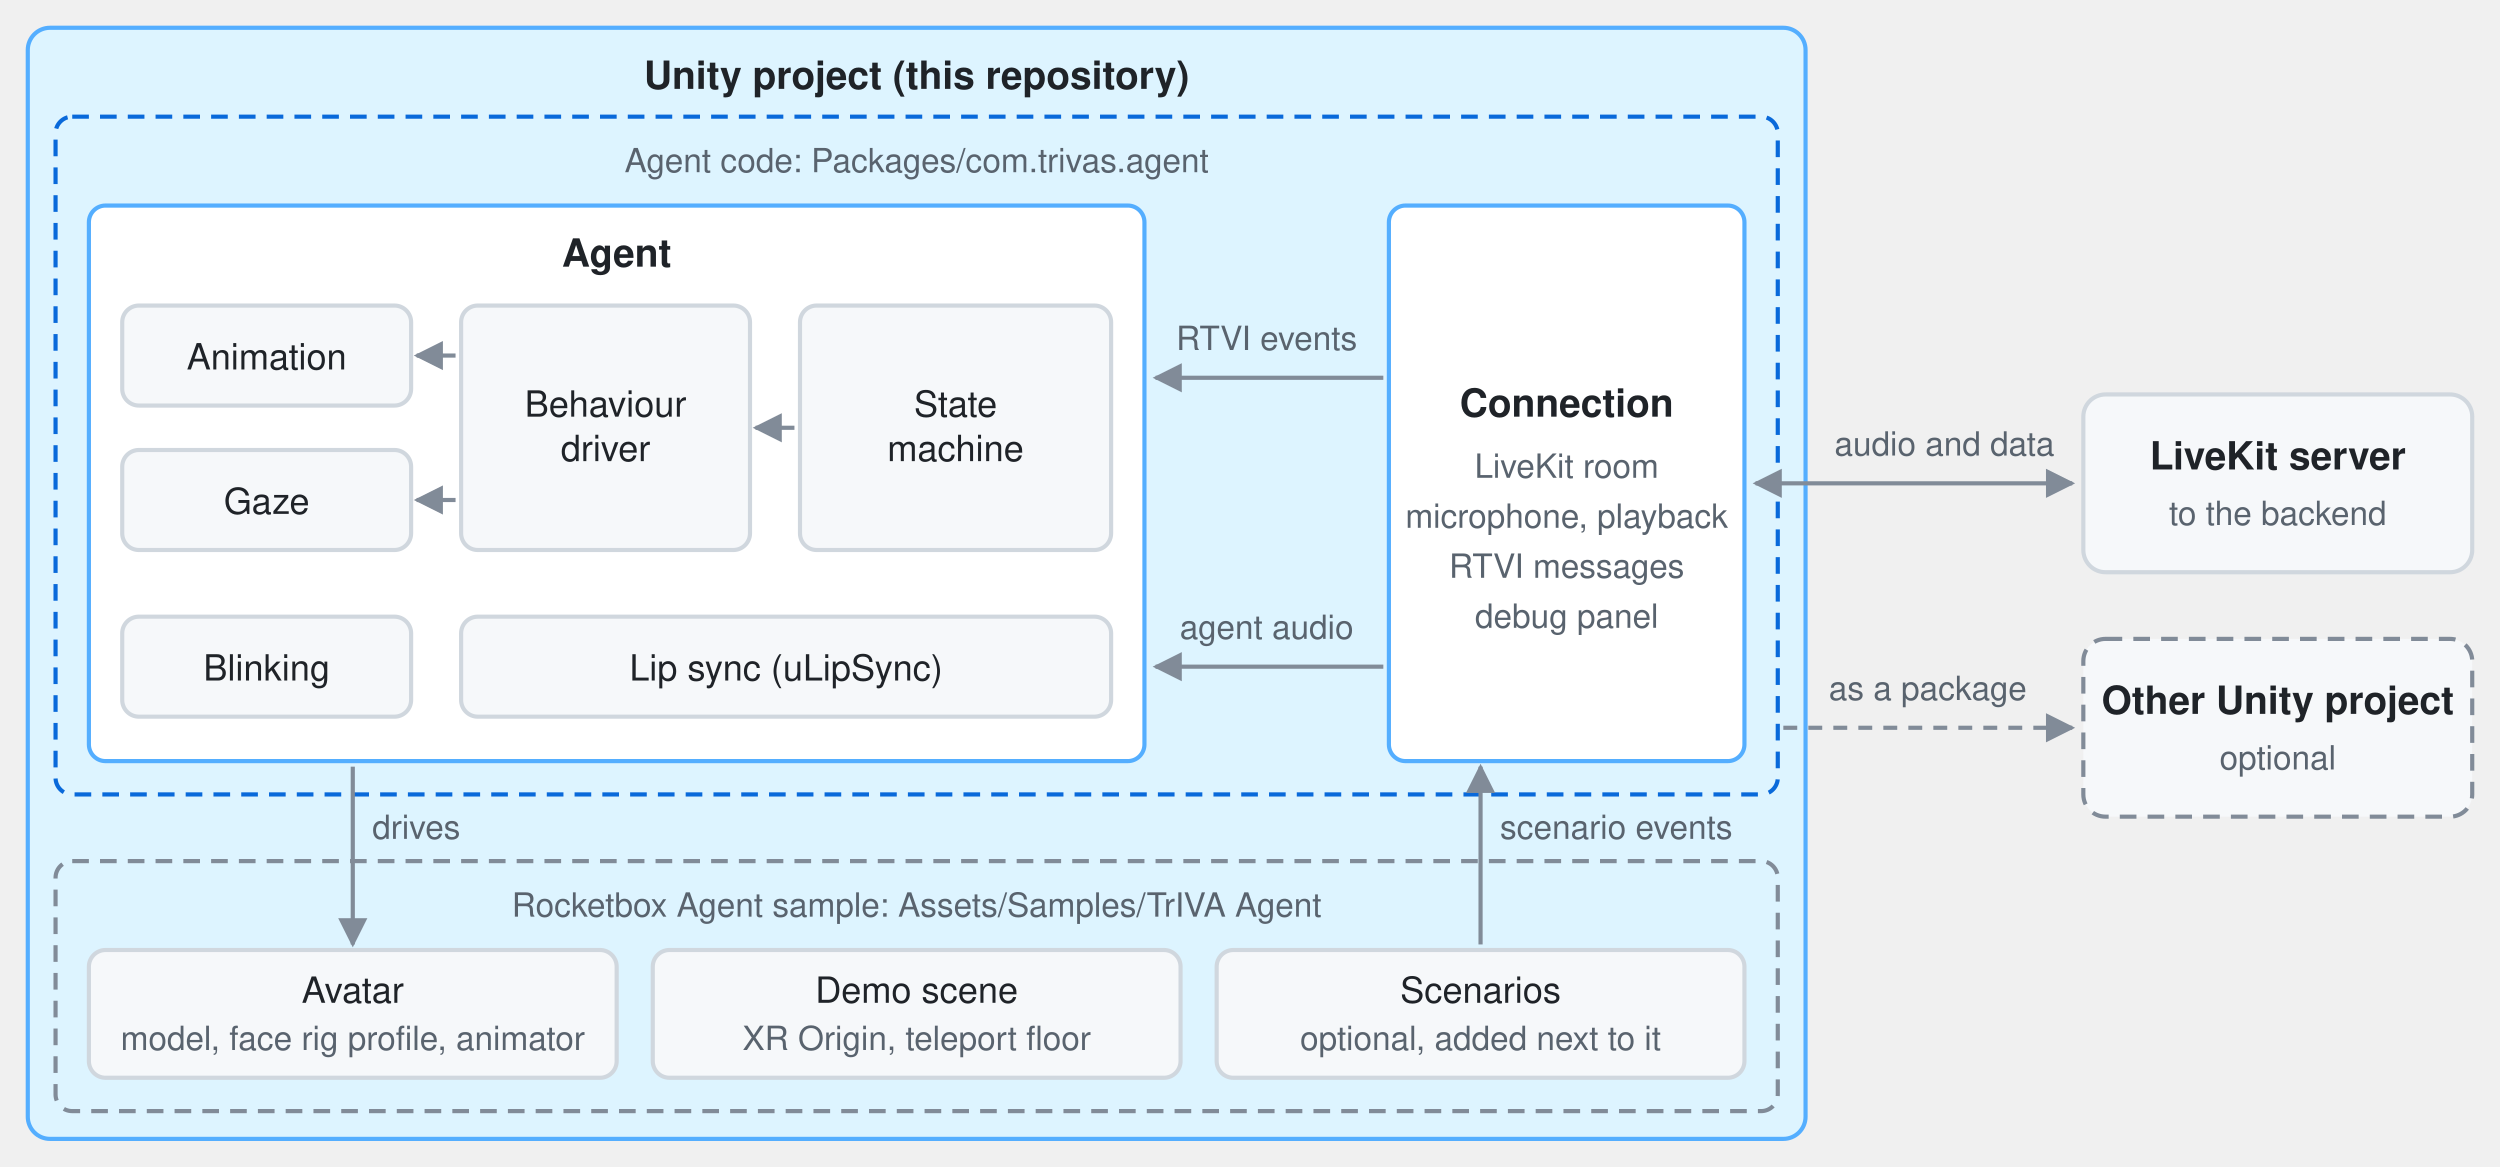
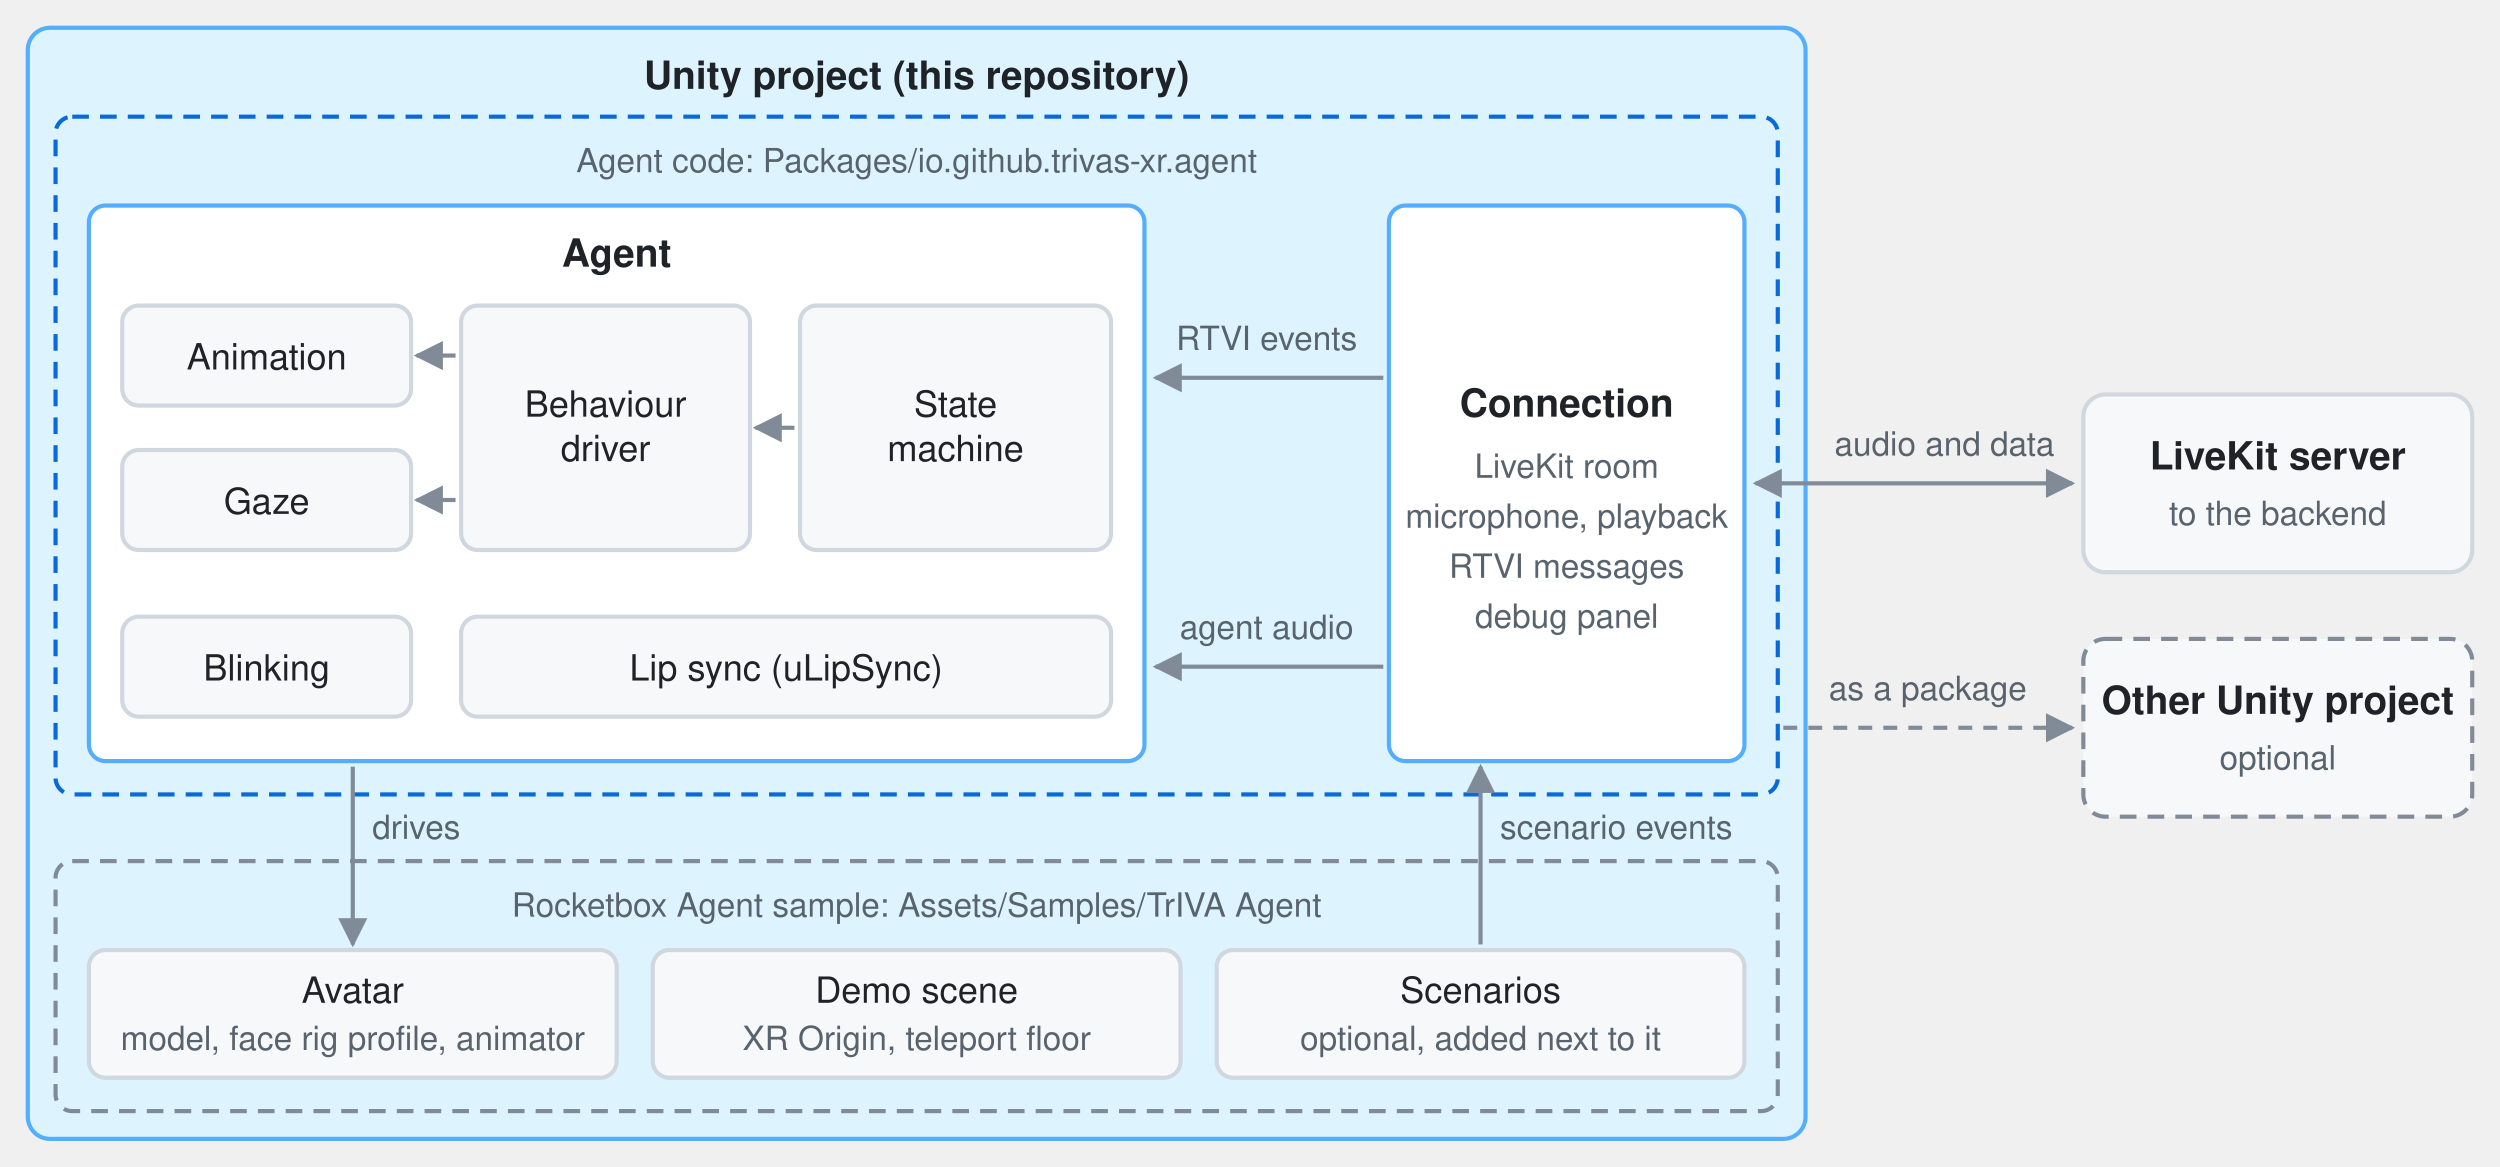
<svg xmlns="http://www.w3.org/2000/svg" width="900" height="420" viewBox="0 0 900 420" role="img" aria-labelledby="title">
  <style>
    text { font-family: -apple-system, "Segoe UI", Helvetica, Arial, sans-serif; fill: #1f2328; text-anchor: middle; }
    .name { font-size: 14px; font-weight: 600; }
    .part { font-size: 13px; }
    .sub { font-size: 12px; fill: #59636e; }
    .label { font-size: 12px; fill: #59636e; }
    .start { text-anchor: start; }
    .box { fill: #f6f8fa; stroke: #d0d7de; stroke-width: 1.5; }
    .client { fill: #ddf4ff; stroke: #54aeff; stroke-width: 1.5; }
    .stage { fill: #ffffff; stroke: #54aeff; stroke-width: 1.5; }
    .repo { fill: none; stroke: #0969da; stroke-width: 1.5; stroke-dasharray: 6 4; }
    .host { fill: none; stroke: #818b98; stroke-width: 1.5; stroke-dasharray: 6 4; }
    .other { fill: #f6f8fa; stroke: #818b98; stroke-width: 1.5; stroke-dasharray: 6 4; }
    .link { stroke: #818b98; stroke-width: 1.5; fill: none; }
    .dashed { stroke-dasharray: 5 4; }
    .head { fill: #818b98; }
    @media (prefers-color-scheme: dark) {
      text { fill: #e6edf3; }
      .sub, .label { fill: #9198a1; }
      .box { fill: #151b23; stroke: #3d444d; }
      .client { fill: #0d2a4f; stroke: #1f6feb; }
      .stage { fill: #0d1117; stroke: #1f6feb; }
      .repo { stroke: #4493f8; }
      .host { stroke: #9198a1; }
      .other { fill: #151b23; stroke: #9198a1; }
      .link { stroke: #9198a1; }
      .head { fill: #9198a1; }
    }
  </style>
  <defs>
    <marker id="arrow" viewBox="0 0 10 10" refX="9" refY="5" markerWidth="7" markerHeight="7" orient="auto-start-reverse">
      <path class="head" d="M0,0 L10,5 L0,10 z" />
    </marker>
  </defs>
  <rect class="client" x="10" y="10" width="640" height="400" rx="8" />
  <text class="name" x="330" y="32">Unity project (this repository)</text>
  <rect class="repo" x="20" y="42" width="620" height="244" rx="6" />
-   <text class="sub" x="330" y="62">Agent code: Packages/com.trivas.agent</text>
+   <text class="sub" x="330" y="62">Agent code: Packages/io.github.trivas-xr.agent</text>
  <rect class="stage" x="32" y="74" width="380" height="200" rx="6" />
  <text class="name" x="222" y="96">Agent</text>
  <rect class="box" x="288" y="110" width="112" height="88" rx="6" />
  <text class="part" x="344" y="150">State</text>
  <text class="part" x="344" y="166">machine</text>
  <line class="link" x1="286" y1="154" x2="272" y2="154" marker-end="url(#arrow)" />
  <rect class="box" x="166" y="110" width="104" height="88" rx="6" />
  <text class="part" x="218" y="150">Behaviour</text>
  <text class="part" x="218" y="166">driver</text>
  <line class="link" x1="164" y1="128" x2="150" y2="128" marker-end="url(#arrow)" />
  <line class="link" x1="164" y1="180" x2="150" y2="180" marker-end="url(#arrow)" />
  <rect class="box" x="44" y="110" width="104" height="36" rx="6" />
  <text class="part" x="96" y="133">Animation</text>
  <rect class="box" x="44" y="162" width="104" height="36" rx="6" />
  <text class="part" x="96" y="185">Gaze</text>
  <rect class="box" x="44" y="222" width="104" height="36" rx="6" />
  <text class="part" x="96" y="245">Blinking</text>
  <rect class="box" x="166" y="222" width="234" height="36" rx="6" />
  <text class="part" x="283" y="245">Lip sync (uLipSync)</text>
  <rect class="stage" x="500" y="74" width="128" height="200" rx="6" />
  <text class="name" x="564" y="150">Connection</text>
  <text class="sub" x="564" y="172">LiveKit room</text>
  <text class="sub" x="564" y="190">microphone, playback</text>
  <text class="sub" x="564" y="208">RTVI messages</text>
  <text class="sub" x="564" y="226">debug panel</text>
  <line class="link" x1="498" y1="136" x2="416" y2="136" marker-end="url(#arrow)" />
  <text class="label" x="456" y="126">RTVI events</text>
  <line class="link" x1="498" y1="240" x2="416" y2="240" marker-end="url(#arrow)" />
  <text class="label" x="456" y="230">agent audio</text>
  <rect class="host" x="20" y="310" width="620" height="90" rx="6" />
  <text class="sub" x="330" y="330">Rocketbox Agent sample: Assets/Samples/TrIVA Agent</text>
  <rect class="box" x="32" y="342" width="190" height="46" rx="6" />
  <text class="part" x="127" y="361">Avatar</text>
  <text class="sub" x="127" y="378">model, face rig profile, animator</text>
  <rect class="box" x="235" y="342" width="190" height="46" rx="6" />
  <text class="part" x="330" y="361">Demo scene</text>
  <text class="sub" x="330" y="378">XR Origin, teleport floor</text>
  <rect class="box" x="438" y="342" width="190" height="46" rx="6" />
  <text class="part" x="533" y="361">Scenarios</text>
  <text class="sub" x="533" y="378">optional, added next to it</text>
  <line class="link" x1="127" y1="276" x2="127" y2="340" marker-end="url(#arrow)" />
  <text class="label start" x="134" y="302">drives</text>
  <line class="link" x1="533" y1="340" x2="533" y2="276" marker-end="url(#arrow)" />
  <text class="label start" x="540" y="302">scenario events</text>
  <line class="link" x1="632" y1="174" x2="746" y2="174" marker-start="url(#arrow)" marker-end="url(#arrow)" />
  <text class="label" x="700" y="164">audio and data</text>
  <rect class="box" x="750" y="142" width="140" height="64" rx="8" />
  <text class="name" x="820" y="169">LiveKit server</text>
  <text class="sub" x="820" y="189">to the backend</text>
  <line class="link dashed" x1="642" y1="262" x2="746" y2="262" marker-end="url(#arrow)" />
  <text class="label" x="694" y="252">as a package</text>
  <rect class="other" x="750" y="230" width="140" height="64" rx="8" />
  <text class="name" x="820" y="257">Other Unity project</text>
  <text class="sub" x="820" y="277">optional</text>
</svg>
